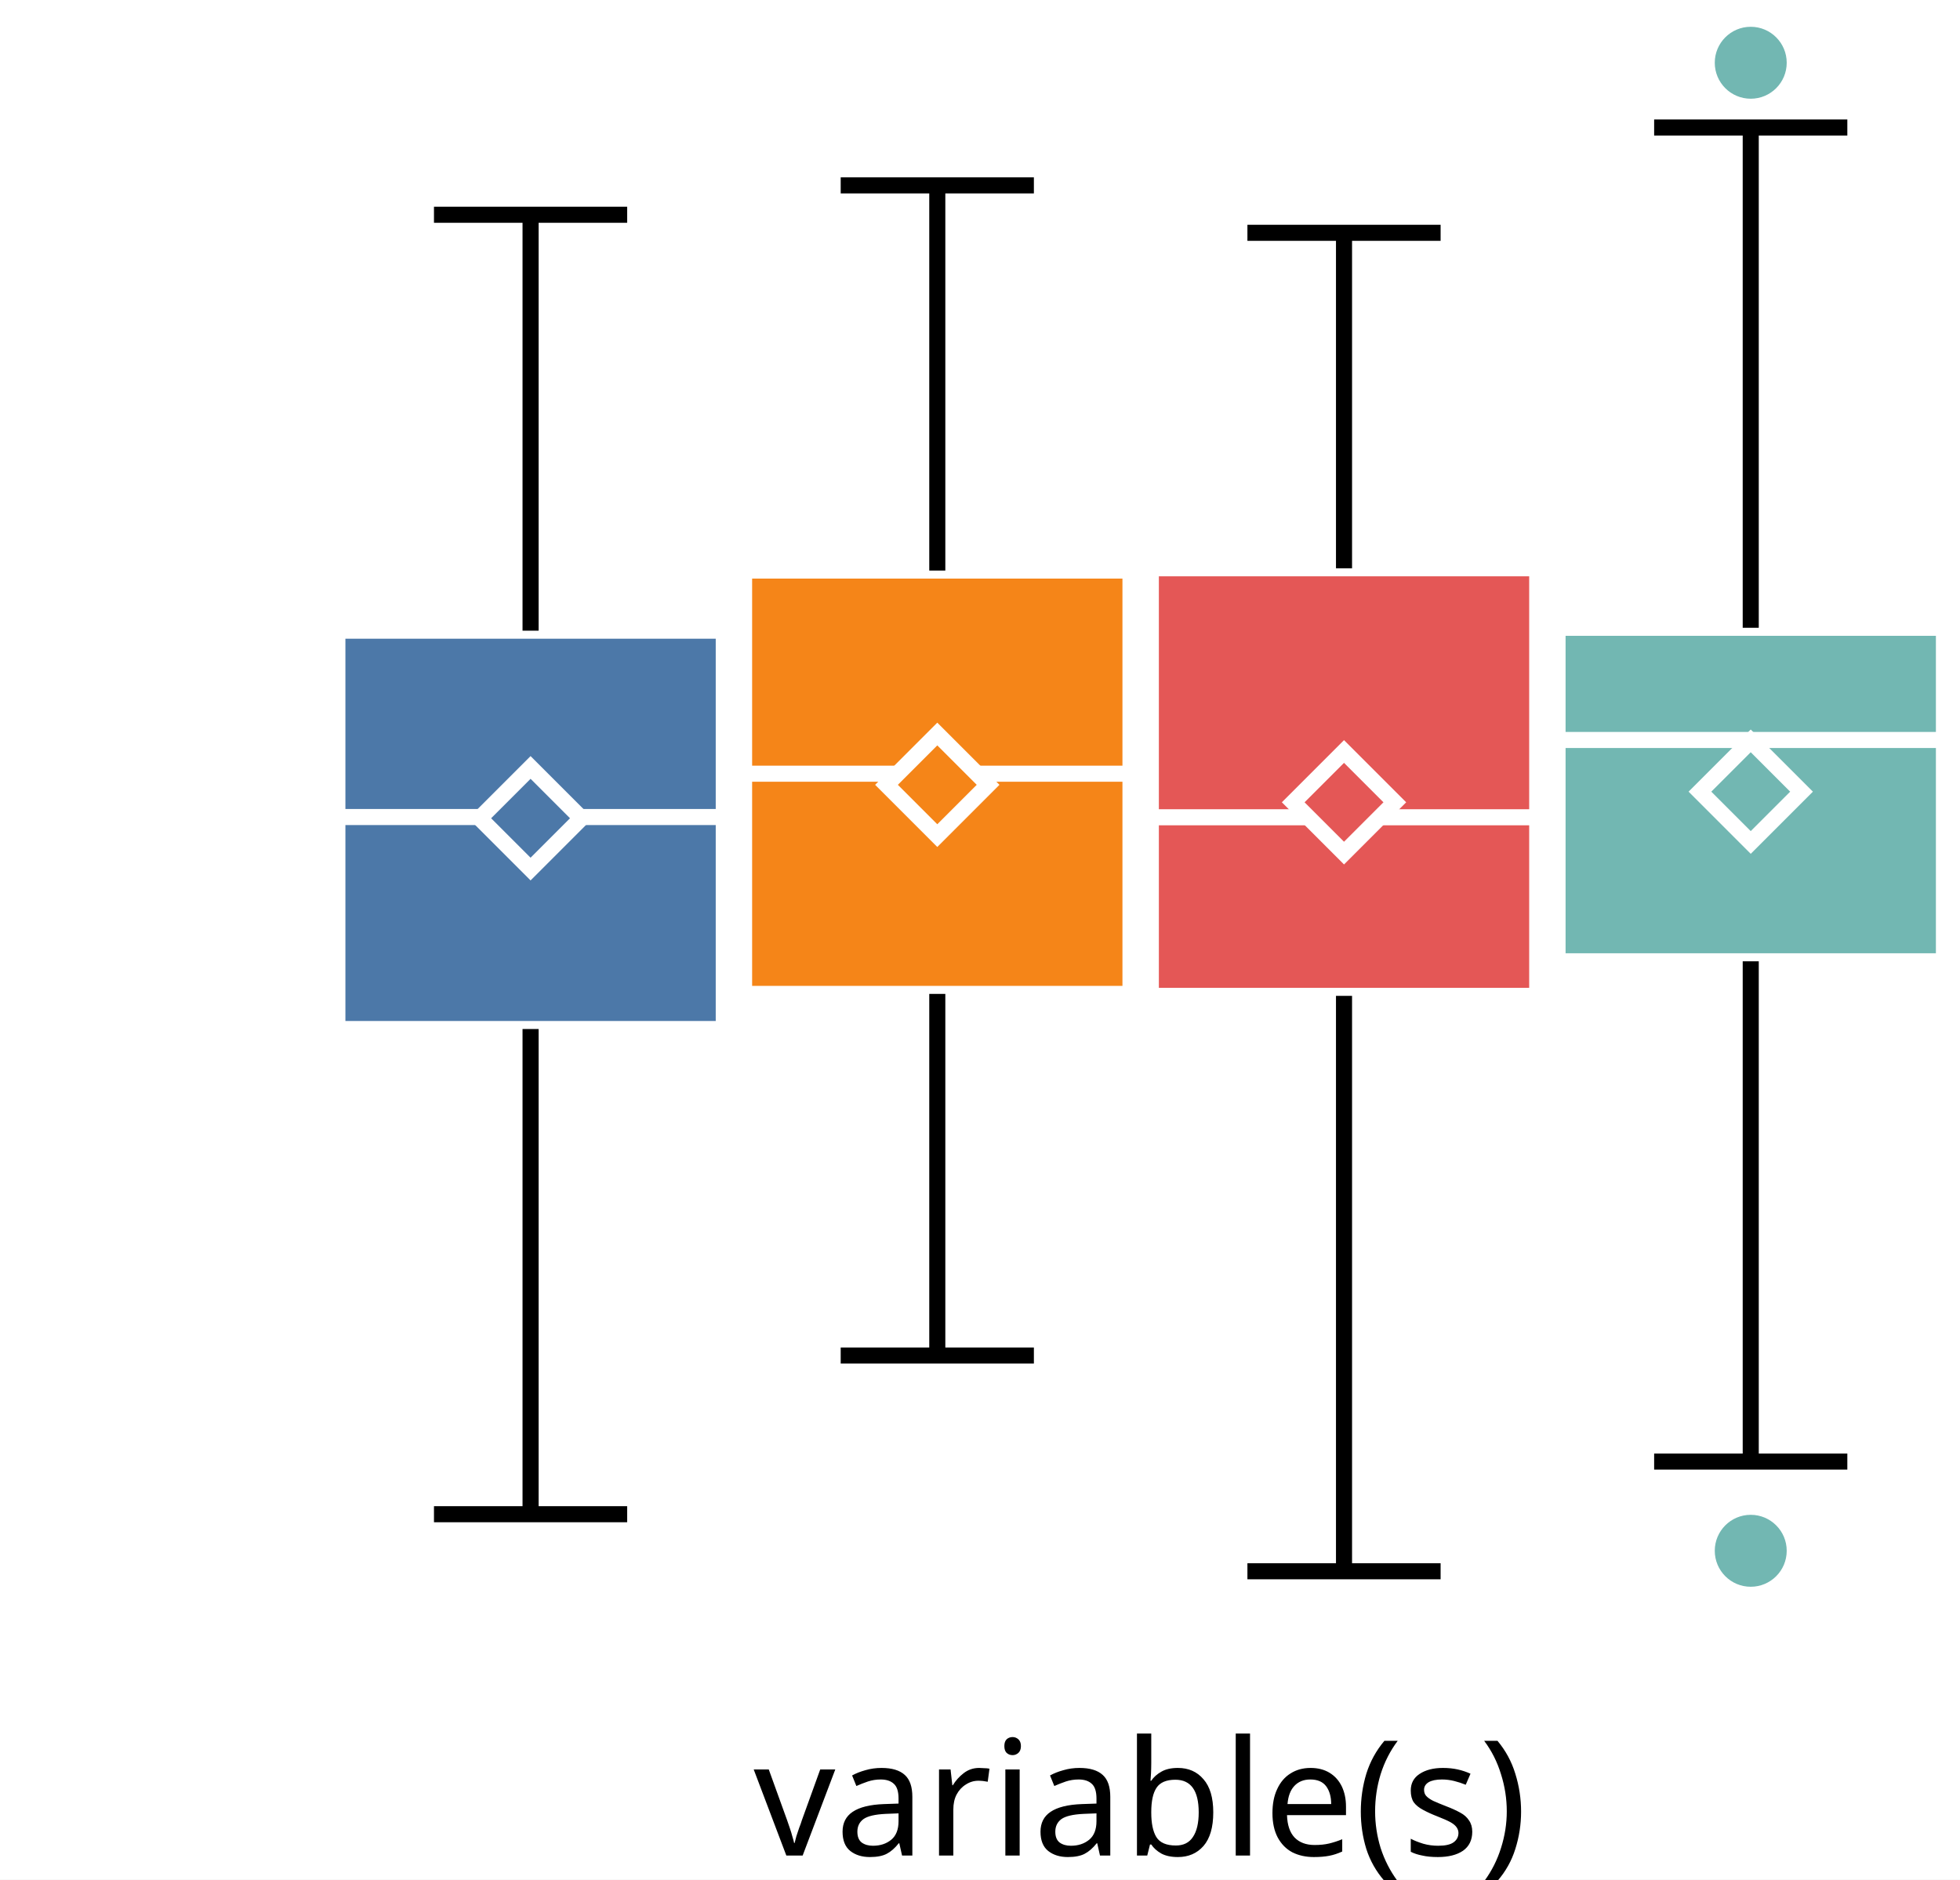
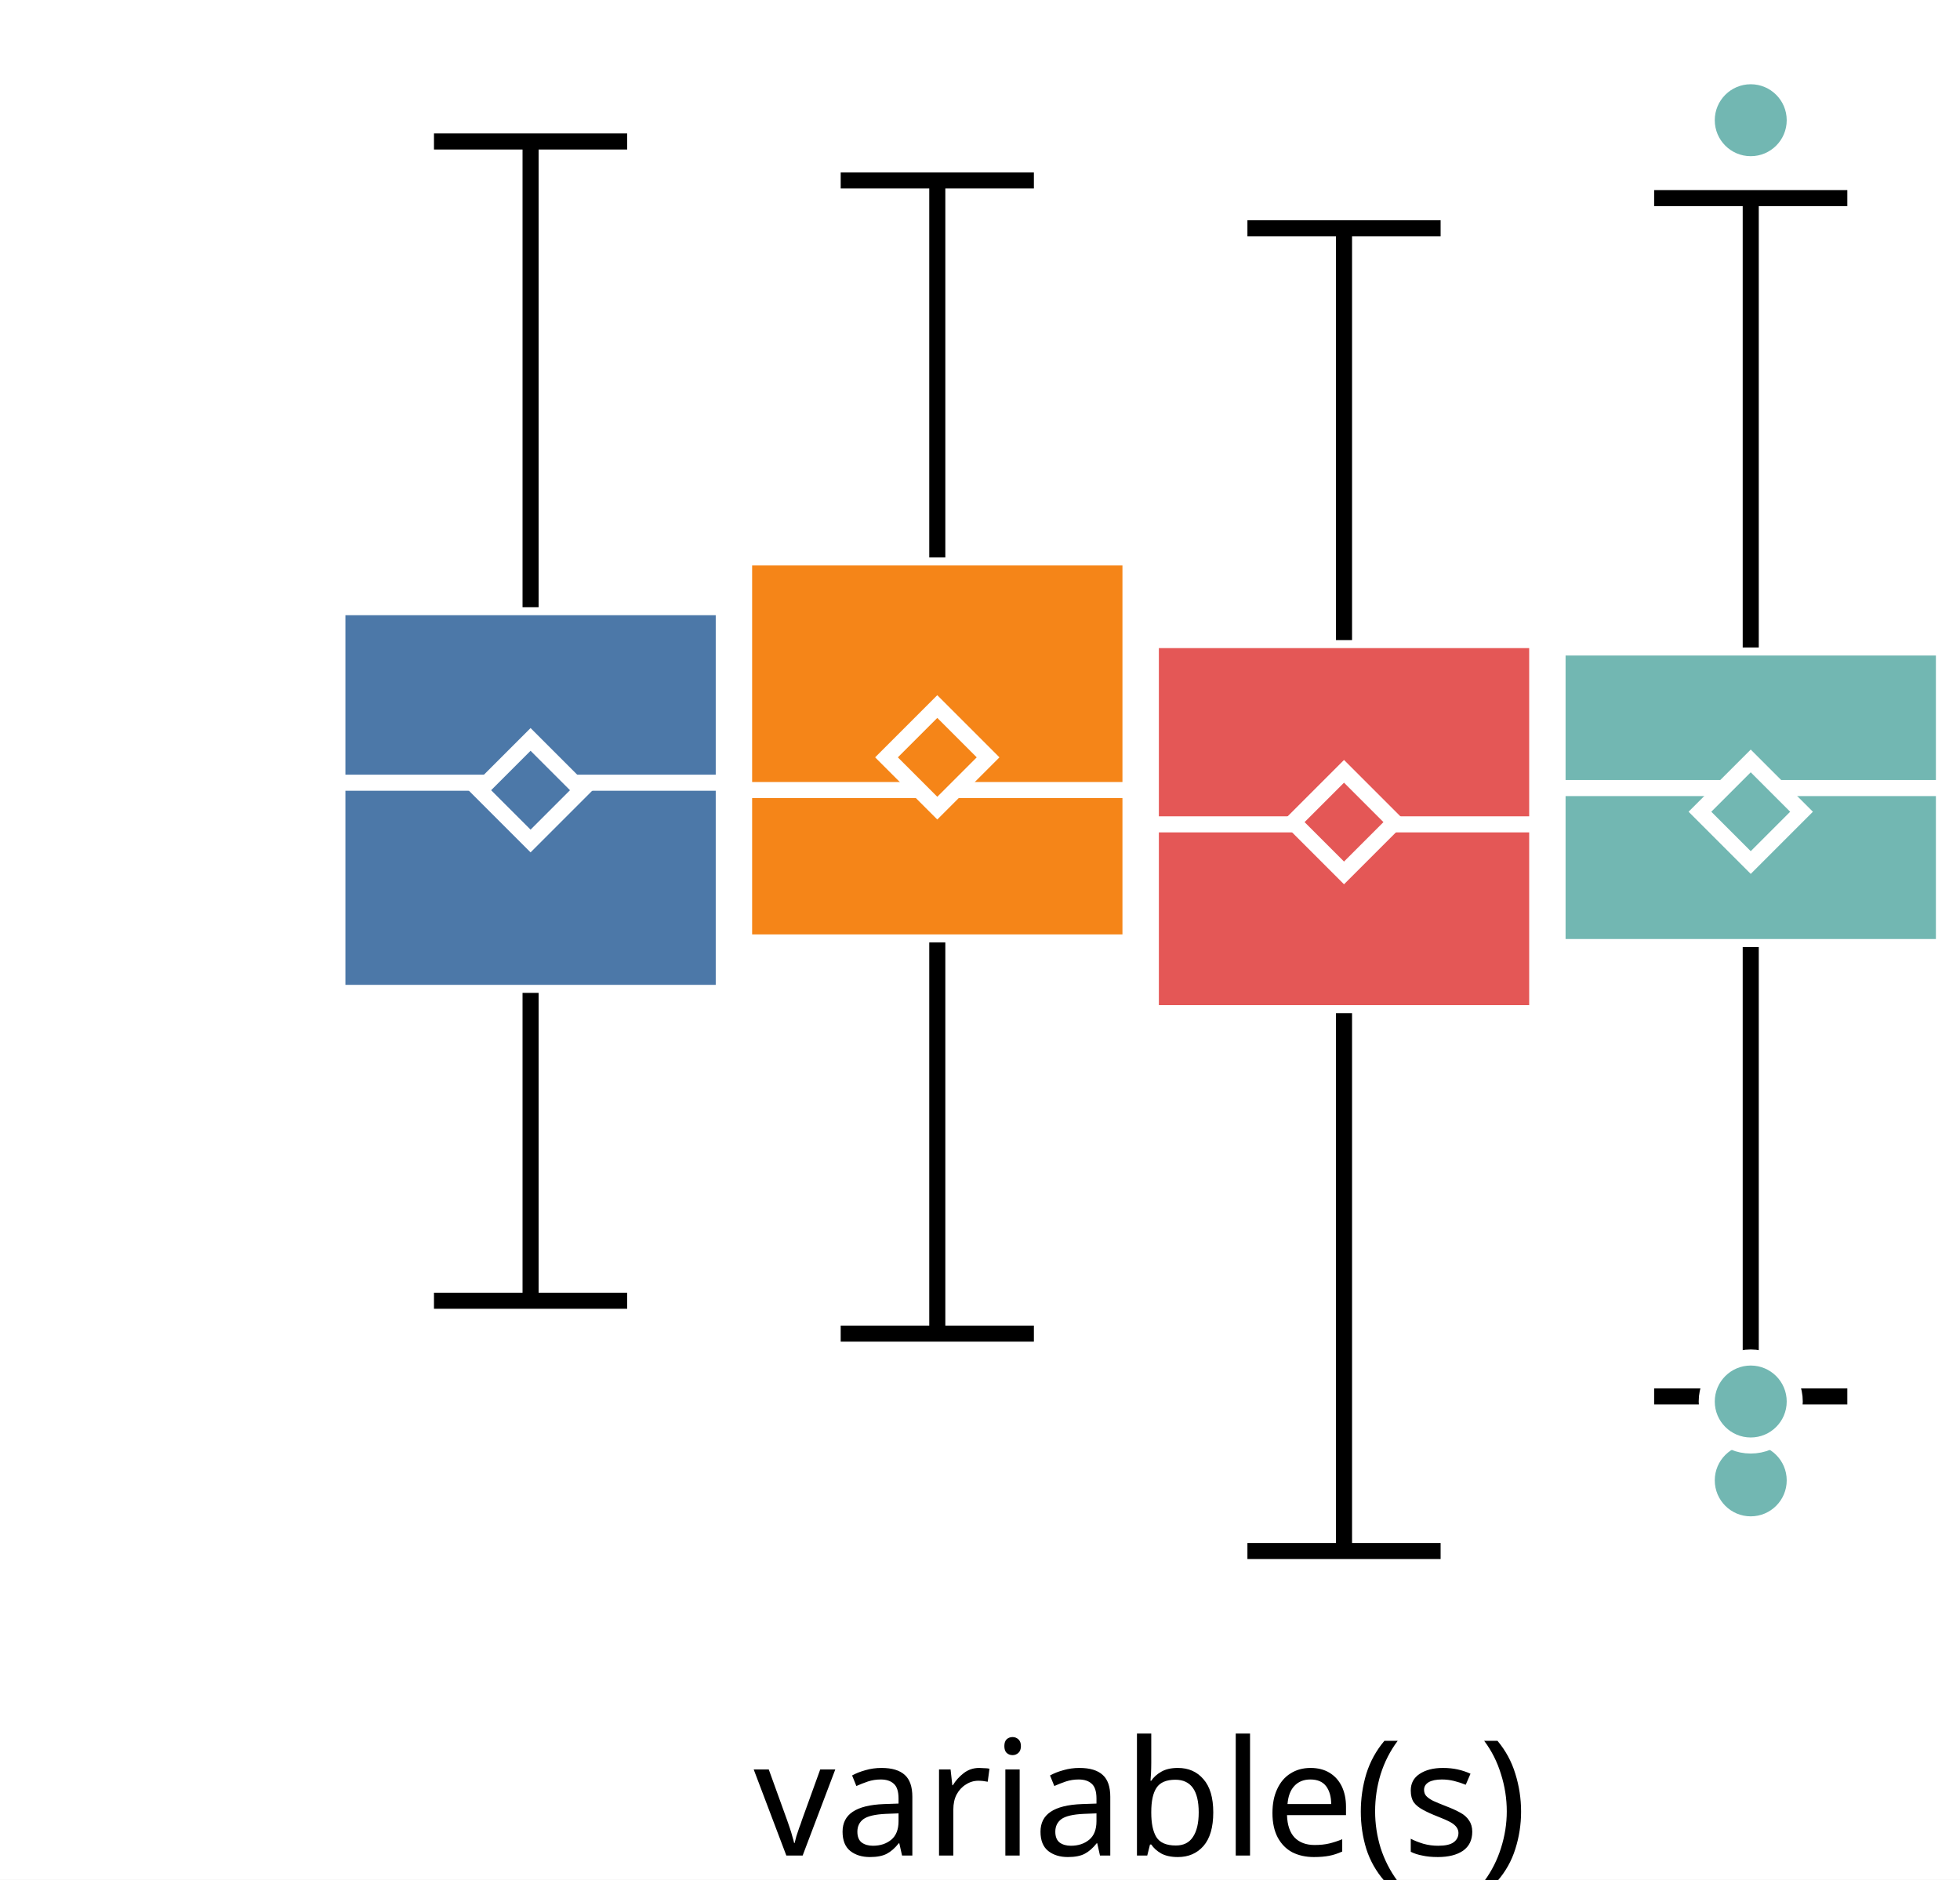
<svg xmlns="http://www.w3.org/2000/svg" version="1.1" class="marks" width="122" height="117" viewBox="0 0 122 117">
  <rect width="122" height="117" fill="white" />
  <g fill="none" stroke-miterlimit="10" transform="translate(21,0)">
    <g class="mark-group role-frame root" role="graphics-object" aria-roledescription="group mark container">
      <g transform="translate(0,0)">
        <path class="background" aria-hidden="true" d="M0,0h100v100h-100Z" />
        <g>
          <g class="mark-group role-axis" role="graphics-symbol" aria-roledescription="axis" aria-label="X-axis for a discrete scale with 1 value: variable(s)">
            <g transform="translate(0.5,100.5)">
              <path class="background" aria-hidden="true" d="M0,0h0v0h0Z" pointer-events="none" />
              <g>
                <g class="mark-rule role-axis-tick" pointer-events="none">
                  <line transform="translate(50,0)" x2="0" y2="5" stroke="white" stroke-width="1.01" opacity="1" />
                </g>
                <g class="mark-text role-axis-label" pointer-events="none">
                  <text text-anchor="middle" transform="translate(49.5,15)" font-family="sans-serif" font-size="10px" font-style="normal" font-weight="400" fill="black" opacity="1">variable(s)</text>
                </g>
              </g>
              <path class="foreground" aria-hidden="true" d="" pointer-events="none" display="none" />
            </g>
          </g>
          <g class="mark-group role-axis" role="graphics-symbol" aria-roledescription="axis" aria-label="Y-axis for a linear scale with values from −3 to 3">
            <g transform="translate(0.5,0.5)">
              <path class="background" aria-hidden="true" d="M0,0h0v0h0Z" pointer-events="none" />
              <g>
                <g class="mark-rule role-axis-tick" pointer-events="none">
                  <line transform="translate(0,83)" x2="-5" y2="0" stroke="white" stroke-width="1.01" opacity="1" />
                  <line transform="translate(0,50)" x2="-5" y2="0" stroke="white" stroke-width="1.01" opacity="1" />
                  <line transform="translate(0,17)" x2="-5" y2="0" stroke="white" stroke-width="1.01" opacity="1" />
                </g>
                <g class="mark-text role-axis-label" pointer-events="none">
                  <text text-anchor="end" transform="translate(-7,86.33333)" font-family="sans-serif" font-size="10px" font-style="normal" font-weight="400" fill="white" opacity="1">−2</text>
                  <text text-anchor="end" transform="translate(-7,53)" font-family="sans-serif" font-size="10px" font-style="normal" font-weight="400" fill="white" opacity="1">0</text>
                  <text text-anchor="end" transform="translate(-7,19.66667)" font-family="sans-serif" font-size="10px" font-style="normal" font-weight="400" fill="white" opacity="1">2</text>
                </g>
              </g>
              <path class="foreground" aria-hidden="true" d="" pointer-events="none" display="none" />
            </g>
          </g>
          <g class="mark-group role-scope" role="graphics-object" aria-roledescription="group mark container">
            <g transform="translate(0,0)">
              <path class="background" aria-hidden="true" d="M0,0h0v0h0Z" />
              <g>
                <g class="mark-rect role-mark" role="graphics-symbol" aria-roledescription="rect mark container">
-                   <path d="M0,39.257h24.051v24.796h-24.051Z" fill="#4c78a8" stroke="white" stroke-width="1" opacity="1" />
-                   <path d="M25.316,35.515h24.051v26.352h-24.051Z" fill="#f58518" stroke="white" stroke-width="1" opacity="1" />
-                   <path d="M50.633,35.373h24.051v26.615h-24.051Z" fill="#e45756" stroke="white" stroke-width="1" opacity="1" />
-                   <path d="M75.949,39.077h24.051v20.76h-24.051Z" fill="#72b7b2" stroke="white" stroke-width="1" opacity="1" />
+                   <path d="M0,37.794h24.051v24.009h-24.051Z" fill="#4c78a8" stroke="white" stroke-width="1" opacity="1" />
+                   <path d="M25.316,34.698h24.051v23.966h-24.051Z" fill="#f58518" stroke="white" stroke-width="1" opacity="1" />
+                   <path d="M50.633,39.842h24.051v23.222h-24.051Z" fill="#e45756" stroke="white" stroke-width="1" opacity="1" />
+                   <path d="M75.949,40.303h24.051v18.647h-24.051Z" fill="#72b7b2" stroke="white" stroke-width="1" opacity="1" />
                </g>
                <g class="mark-rule role-mark" role="graphics-symbol" aria-roledescription="rule mark container">
-                   <line transform="translate(0,50.85654)" x2="24.051" y2="0" fill="#4c78a8" stroke="white" stroke-width="1" opacity="1" />
-                   <line transform="translate(25.31646,48.15968)" x2="24.051" y2="0" fill="#f58518" stroke="white" stroke-width="1" opacity="1" />
-                   <line transform="translate(50.63291,50.87187)" x2="24.051" y2="0" fill="#e45756" stroke="white" stroke-width="1" opacity="1" />
-                   <line transform="translate(75.94937,46.06043)" x2="24.051" y2="0" fill="#72b7b2" stroke="white" stroke-width="1" opacity="1" />
+                   <line transform="translate(0,48.72091)" x2="24.051" y2="0" fill="#4c78a8" stroke="white" stroke-width="1" opacity="1" />
+                   <line transform="translate(25.31646,49.17681)" x2="24.051" y2="0" fill="#f58518" stroke="white" stroke-width="1" opacity="1" />
+                   <line transform="translate(50.63291,51.31296)" x2="24.051" y2="0" fill="#e45756" stroke="white" stroke-width="1" opacity="1" />
+                   <line transform="translate(75.94937,49.05347)" x2="24.051" y2="0" fill="#72b7b2" stroke="white" stroke-width="1" opacity="1" />
                </g>
                <g class="mark-symbol role-mark" role="graphics-symbol" aria-roledescription="symbol mark container">
-                   <path transform="translate(12.02532,50.93335)" d="M-3.162,0L0,-3.162L3.162,0L0,3.162Z" fill="#4c78a8" stroke="white" stroke-width="1" opacity="1" />
-                   <path transform="translate(37.34177,48.85155)" d="M-3.162,0L0,-3.162L3.162,0L0,3.162Z" fill="#f58518" stroke="white" stroke-width="1" opacity="1" />
-                   <path transform="translate(62.65823,49.93959)" d="M-3.162,0L0,-3.162L3.162,0L0,3.162Z" fill="#e45756" stroke="white" stroke-width="1" opacity="1" />
-                   <path transform="translate(87.97468,49.27798)" d="M-3.162,0L0,-3.162L3.162,0L0,3.162Z" fill="#72b7b2" stroke="white" stroke-width="1" opacity="1" />
+                   <path transform="translate(12.02532,49.18749)" d="M-3.162,0L0,-3.162L3.162,0L0,3.162Z" fill="#4c78a8" stroke="white" stroke-width="1" opacity="1" />
+                   <path transform="translate(37.34177,47.14197)" d="M-3.162,0L0,-3.162L3.162,0L0,3.162Z" fill="#f58518" stroke="white" stroke-width="1" opacity="1" />
+                   <path transform="translate(62.65823,51.17377)" d="M-3.162,0L0,-3.162L3.162,0L0,3.162Z" fill="#e45756" stroke="white" stroke-width="1" opacity="1" />
+                   <path transform="translate(87.97468,50.52739)" d="M-3.162,0L0,-3.162L3.162,0L0,3.162Z" fill="#72b7b2" stroke="white" stroke-width="1" opacity="1" />
                </g>
                <g class="mark-rule role-mark" role="graphics-symbol" aria-roledescription="rule mark container">
-                   <line transform="translate(12.02532,64.05205)" x2="0" y2="30.201" fill="#4c78a8" stroke="black" stroke-width="1" stroke-dasharray="0" opacity="1" />
-                   <line transform="translate(37.34177,61.86656)" x2="0" y2="22.51" fill="#f58518" stroke="black" stroke-width="1" stroke-dasharray="0" opacity="1" />
-                   <line transform="translate(62.65823,61.98827)" x2="0" y2="35.816" fill="#e45756" stroke="black" stroke-width="1" stroke-dasharray="0" opacity="1" />
-                   <line transform="translate(87.97468,59.83699)" x2="0" y2="31.14" fill="#72b7b2" stroke="black" stroke-width="1" stroke-dasharray="0" opacity="1" />
+                   <line transform="translate(12.02532,61.8039)" x2="0" y2="19.162" fill="#4c78a8" stroke="black" stroke-width="1" stroke-dasharray="0" opacity="1" />
+                   <line transform="translate(37.34177,58.66424)" x2="0" y2="24.348" fill="#f58518" stroke="black" stroke-width="1" stroke-dasharray="0" opacity="1" />
+                   <line transform="translate(62.65823,63.06359)" x2="0" y2="33.481" fill="#e45756" stroke="black" stroke-width="1" stroke-dasharray="0" opacity="1" />
+                   <line transform="translate(87.97468,58.95015)" x2="0" y2="27.971" fill="#72b7b2" stroke="black" stroke-width="1" stroke-dasharray="0" opacity="1" />
                </g>
                <g class="mark-rule role-mark" role="graphics-symbol" aria-roledescription="rule mark container">
-                   <line transform="translate(12.02532,39.25651)" x2="0" y2="-25.889" fill="#4c78a8" stroke="black" stroke-width="1" stroke-dasharray="0" opacity="1" />
-                   <line transform="translate(37.34177,35.51498)" x2="0" y2="-23.976" fill="#f58518" stroke="black" stroke-width="1" stroke-dasharray="0" opacity="1" />
-                   <line transform="translate(62.65823,35.37343)" x2="0" y2="-20.882" fill="#e45756" stroke="black" stroke-width="1" stroke-dasharray="0" opacity="1" />
-                   <line transform="translate(87.97468,39.07669)" x2="0" y2="-31.14" fill="#72b7b2" stroke="black" stroke-width="1" stroke-dasharray="0" opacity="1" />
+                   <line transform="translate(12.02532,37.79441)" x2="0" y2="-28.988" fill="#4c78a8" stroke="black" stroke-width="1" stroke-dasharray="0" opacity="1" />
+                   <line transform="translate(37.34177,34.69796)" x2="0" y2="-23.467" fill="#f58518" stroke="black" stroke-width="1" stroke-dasharray="0" opacity="1" />
+                   <line transform="translate(62.65823,39.84191)" x2="0" y2="-25.634" fill="#e45756" stroke="black" stroke-width="1" stroke-dasharray="0" opacity="1" />
+                   <line transform="translate(87.97468,40.30294)" x2="0" y2="-27.971" fill="#72b7b2" stroke="black" stroke-width="1" stroke-dasharray="0" opacity="1" />
                </g>
                <g class="mark-rule role-mark lower_fence" role="graphics-symbol" aria-roledescription="rule mark container">
-                   <line transform="translate(6.012658,94.25349)" x2="12.025" y2="0" fill="#4c78a8" stroke="black" stroke-width="1" opacity="1" />
-                   <line transform="translate(31.32911,84.37631)" x2="12.025" y2="0" fill="#f58518" stroke="black" stroke-width="1" opacity="1" />
-                   <line transform="translate(56.64557,97.8046)" x2="12.025" y2="0" fill="#e45756" stroke="black" stroke-width="1" opacity="1" />
-                   <line transform="translate(81.96203,90.97743)" x2="12.025" y2="0" fill="#72b7b2" stroke="black" stroke-width="1" opacity="1" />
+                   <line transform="translate(6.012658,80.9656)" x2="12.025" y2="0" fill="#4c78a8" stroke="black" stroke-width="1" opacity="1" />
+                   <line transform="translate(31.32911,83.01244)" x2="12.025" y2="0" fill="#f58518" stroke="black" stroke-width="1" opacity="1" />
+                   <line transform="translate(56.64557,96.54485)" x2="12.025" y2="0" fill="#e45756" stroke="black" stroke-width="1" opacity="1" />
+                   <line transform="translate(81.96203,86.92097)" x2="12.025" y2="0" fill="#72b7b2" stroke="black" stroke-width="1" opacity="1" />
                </g>
                <g class="mark-rule role-mark upper_fence" role="graphics-symbol" aria-roledescription="rule mark container">
-                   <line transform="translate(6.012658,13.36793)" x2="12.025" y2="0" fill="#4c78a8" stroke="black" stroke-width="1" opacity="1" />
-                   <line transform="translate(31.32911,11.53906)" x2="12.025" y2="0" fill="#f58518" stroke="black" stroke-width="1" opacity="1" />
-                   <line transform="translate(56.64557,14.4913)" x2="12.025" y2="0" fill="#e45756" stroke="black" stroke-width="1" opacity="1" />
-                   <line transform="translate(81.96203,7.936238)" x2="12.025" y2="0" fill="#72b7b2" stroke="black" stroke-width="1" opacity="1" />
+                   <line transform="translate(6.012658,8.806617)" x2="12.025" y2="0" fill="#4c78a8" stroke="black" stroke-width="1" opacity="1" />
+                   <line transform="translate(31.32911,11.23068)" x2="12.025" y2="0" fill="#f58518" stroke="black" stroke-width="1" opacity="1" />
+                   <line transform="translate(56.64557,14.2078)" x2="12.025" y2="0" fill="#e45756" stroke="black" stroke-width="1" opacity="1" />
+                   <line transform="translate(81.96203,12.33212)" x2="12.025" y2="0" fill="#72b7b2" stroke="black" stroke-width="1" opacity="1" />
                </g>
              </g>
              <path class="foreground" aria-hidden="true" d="" display="none" />
            </g>
          </g>
          <g class="mark-group role-scope" role="graphics-object" aria-roledescription="group mark container">
            <g transform="translate(0,0)">
              <path class="background" aria-hidden="true" d="M0,0h0v0h0Z" />
              <g>
                <g class="mark-symbol role-mark" role="graphics-symbol" aria-roledescription="symbol mark container">
-                   <path transform="translate(87.97468,3.906202)" d="M2.739,0A2.739,2.739,0,1,1,-2.739,0A2.739,2.739,0,1,1,2.739,0" fill="#72b7b2" stroke="white" stroke-width="1" opacity="1" />
-                   <path transform="translate(87.97468,96.53013)" d="M2.739,0A2.739,2.739,0,1,1,-2.739,0A2.739,2.739,0,1,1,2.739,0" fill="#72b7b2" stroke="white" stroke-width="1" opacity="1" />
+                   <path transform="translate(87.97468,92.14703)" d="M2.739,0A2.739,2.739,0,1,1,-2.739,0A2.739,2.739,0,1,1,2.739,0" fill="#72b7b2" stroke="white" stroke-width="1" opacity="1" />
+                   <path transform="translate(87.97468,87.23837)" d="M2.739,0A2.739,2.739,0,1,1,-2.739,0A2.739,2.739,0,1,1,2.739,0" fill="#72b7b2" stroke="white" stroke-width="1" opacity="1" />
+                   <path transform="translate(87.97468,7.483099)" d="M2.739,0A2.739,2.739,0,1,1,-2.739,0A2.739,2.739,0,1,1,2.739,0" fill="#72b7b2" stroke="white" stroke-width="1" opacity="1" />
                </g>
              </g>
              <path class="foreground" aria-hidden="true" d="" display="none" />
            </g>
          </g>
        </g>
        <path class="foreground" aria-hidden="true" d="" display="none" />
      </g>
    </g>
  </g>
</svg>
